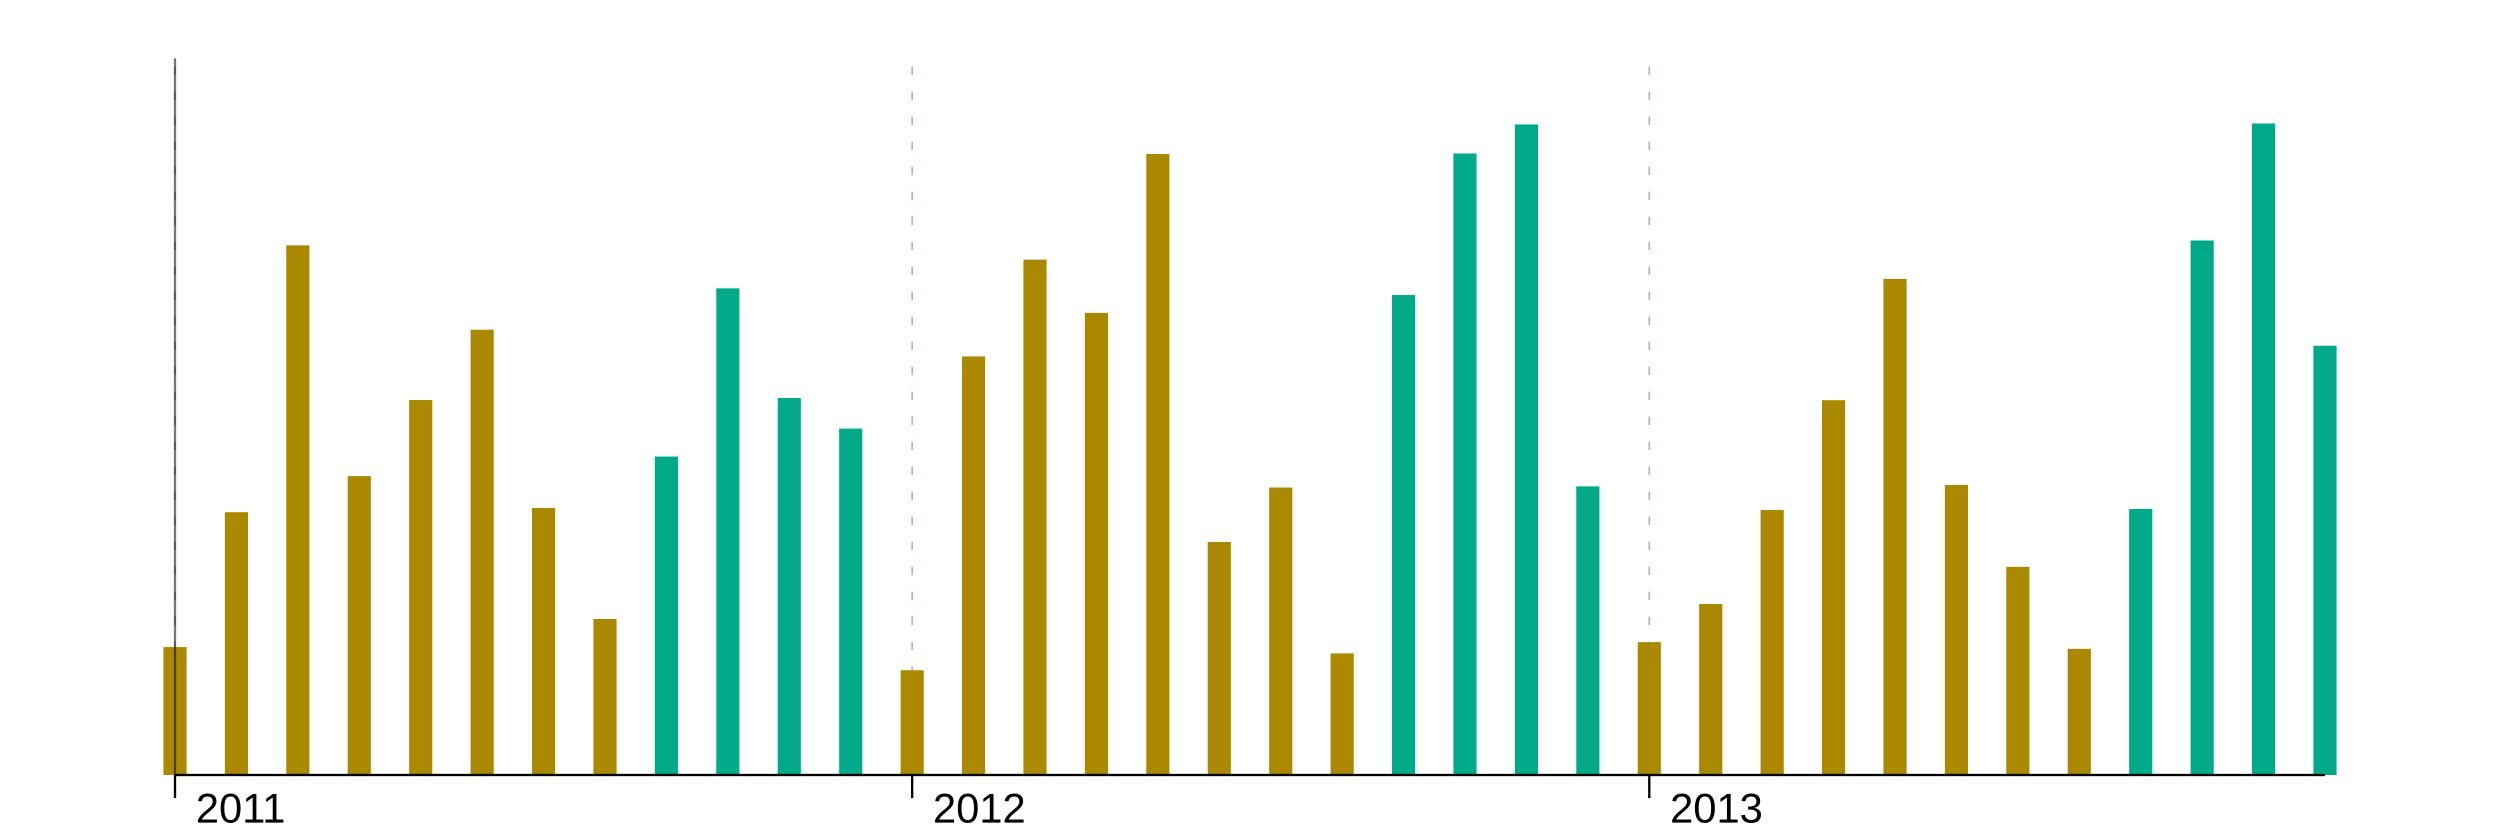
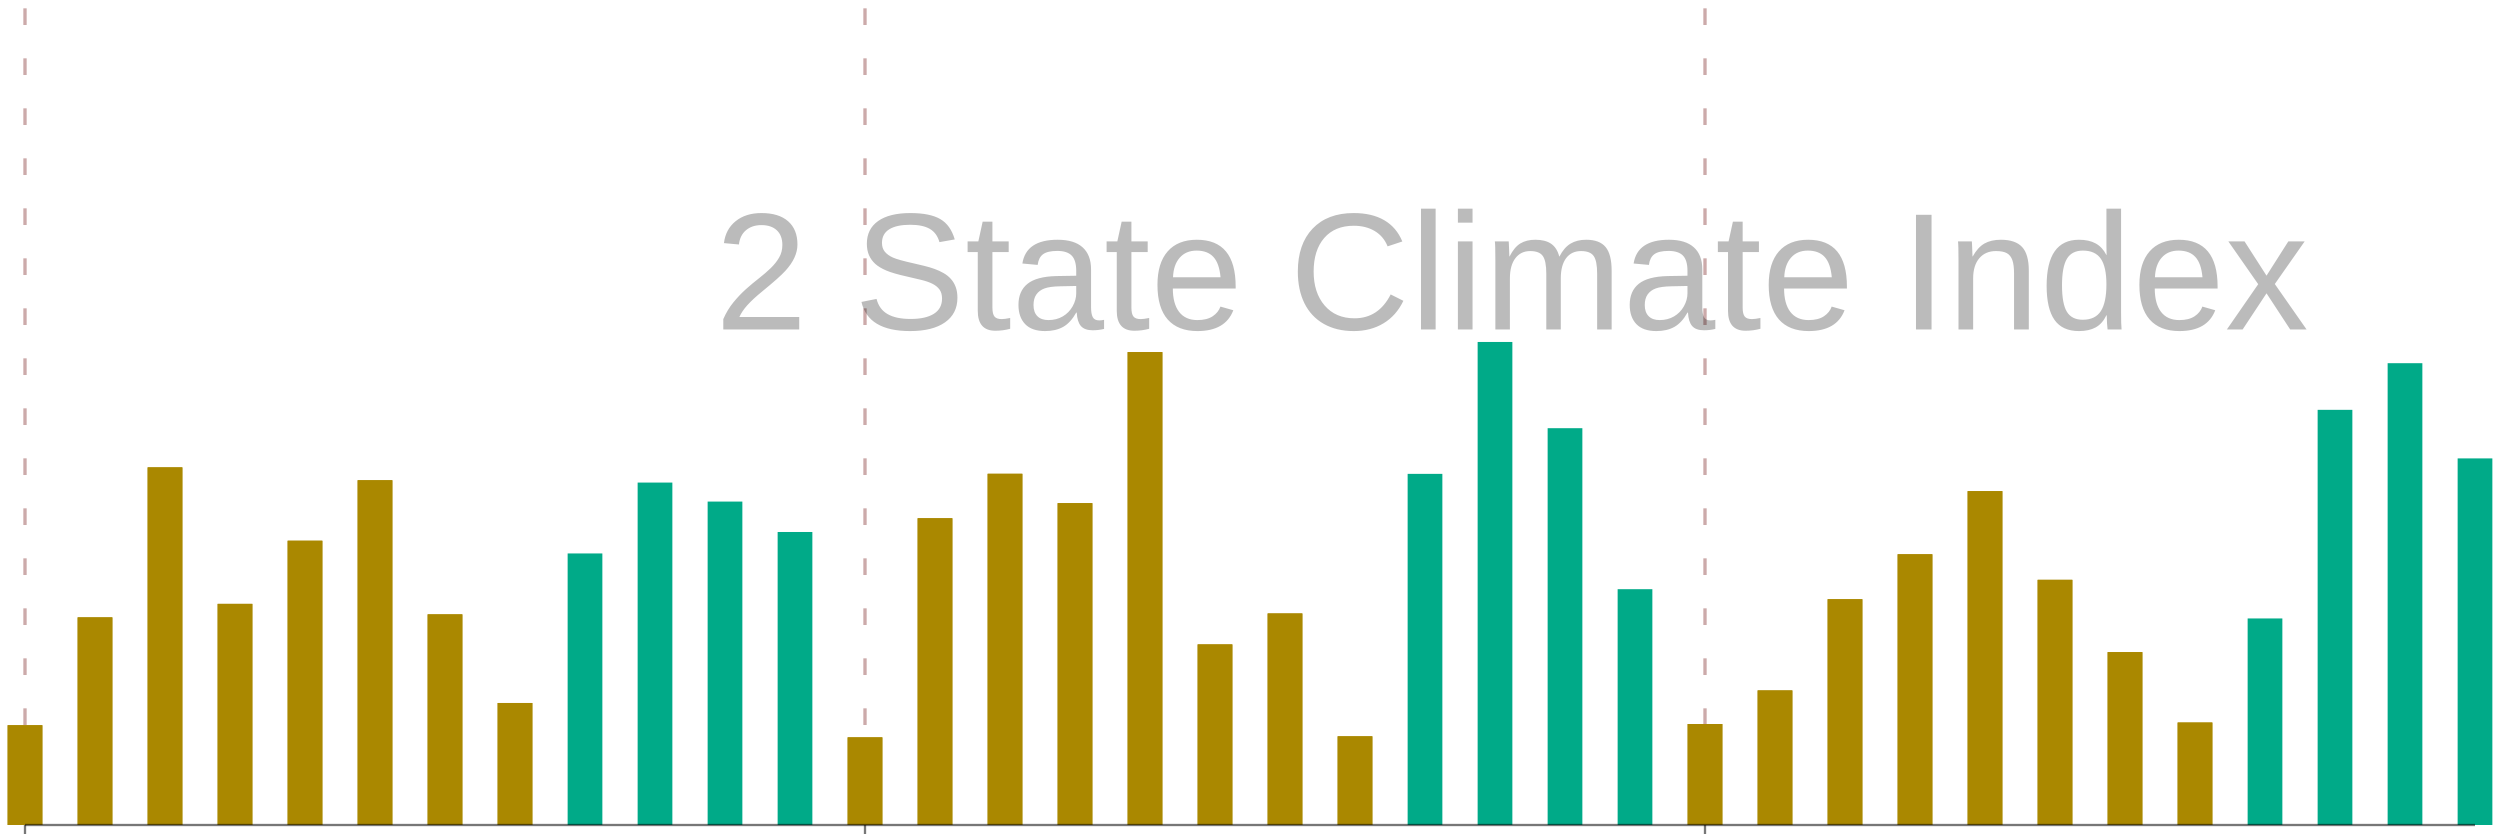
- <svg xmlns="http://www.w3.org/2000/svg" height="360.0" version="1.1" viewBox="0 0 1080.0 360.0" width="1080.0">
+ <svg xmlns="http://www.w3.org/2000/svg" height="360.0" version="1.1" viewBox="0 0 1080.0 360" width="1080.0">
  <g>
-     <g stroke-dasharray="3.6 7.2" stroke-width="0.72" stroke="#caa">
-       <line x1="75.60" x2="75.60" y1="334.80" y2="25.20" />
-       <line x1="394.05" x2="394.05" y1="334.80" y2="25.20" />
-       <line x1="712.49" x2="712.49" y1="334.80" y2="25.20" />
+     <g stroke-dasharray="7.2 14.4" stroke-width="1.44" stroke="#caa">
+       <line x1="10.80" x2="10.80" y1="356.40" y2="3.60" />
+       <line x1="373.68" x2="373.68" y1="356.40" y2="3.60" />
+       <line x1="736.56" x2="736.56" y1="356.40" y2="3.60" />
    </g>
-     <g fill="none" stroke-width="10" stroke="#00aa88">
-       <line x1="75.60" x2="75.60" y1="334.80" y2="334.80" />
-       <line x1="102.14" x2="102.14" y1="334.80" y2="334.80" />
-       <line x1="128.67" x2="128.67" y1="334.80" y2="334.80" />
-       <line x1="155.21" x2="155.21" y1="334.80" y2="334.80" />
-       <line x1="181.75" x2="181.75" y1="334.80" y2="334.80" />
-       <line x1="208.29" x2="208.29" y1="334.80" y2="334.80" />
-       <line x1="234.82" x2="234.82" y1="334.80" y2="334.80" />
-       <line x1="261.36" x2="261.36" y1="334.80" y2="334.80" />
-       <line x1="287.90" x2="287.90" y1="197.23" y2="334.80" />
-       <line x1="314.43" x2="314.43" y1="124.57" y2="334.80" />
-       <line x1="340.97" x2="340.97" y1="171.93" y2="334.80" />
-       <line x1="367.51" x2="367.51" y1="185.15" y2="334.80" />
-       <line x1="394.05" x2="394.05" y1="334.80" y2="334.80" />
-       <line x1="420.58" x2="420.58" y1="334.80" y2="334.80" />
-       <line x1="447.12" x2="447.12" y1="334.80" y2="334.80" />
-       <line x1="473.66" x2="473.66" y1="334.80" y2="334.80" />
-       <line x1="500.19" x2="500.19" y1="334.80" y2="334.80" />
-       <line x1="526.73" x2="526.73" y1="334.80" y2="334.80" />
-       <line x1="553.27" x2="553.27" y1="334.80" y2="334.80" />
-       <line x1="579.81" x2="579.81" y1="334.80" y2="334.80" />
-       <line x1="606.34" x2="606.34" y1="127.45" y2="334.80" />
-       <line x1="632.88" x2="632.88" y1="66.29" y2="334.80" />
-       <line x1="659.42" x2="659.42" y1="53.76" y2="334.80" />
-       <line x1="685.95" x2="685.95" y1="210.13" y2="334.80" />
-       <line x1="712.49" x2="712.49" y1="334.80" y2="334.80" />
-       <line x1="739.03" x2="739.03" y1="334.80" y2="334.80" />
-       <line x1="765.57" x2="765.57" y1="334.80" y2="334.80" />
-       <line x1="792.10" x2="792.10" y1="334.80" y2="334.80" />
-       <line x1="818.64" x2="818.64" y1="334.80" y2="334.80" />
-       <line x1="845.18" x2="845.18" y1="334.80" y2="334.80" />
-       <line x1="871.71" x2="871.71" y1="334.80" y2="334.80" />
-       <line x1="898.25" x2="898.25" y1="334.80" y2="334.80" />
-       <line x1="924.79" x2="924.79" y1="219.89" y2="334.80" />
-       <line x1="951.33" x2="951.33" y1="103.90" y2="334.80" />
-       <line x1="977.86" x2="977.86" y1="53.35" y2="334.80" />
-       <line x1="1004.40" x2="1004.40" y1="149.36" y2="334.80" />
+     <g>
+       <text dominant-baseline="hanging" dx="-72.0" dy="72.0" fill="#0004" font-family="Arial, sans-serif" font-size="72" stroke-width="2.4" stroke="none" text-anchor="end" text="2 State Climate Index" x="1069.20" y="20.40">2 State Climate Index</text>
    </g>
-     <g fill="none" stroke-width="10" stroke="#aa8800">
-       <line x1="75.60" x2="75.60" y1="279.53" y2="334.80" />
-       <line x1="102.14" x2="102.14" y1="221.28" y2="334.80" />
-       <line x1="128.67" x2="128.67" y1="105.99" y2="334.80" />
-       <line x1="155.21" x2="155.21" y1="205.70" y2="334.80" />
-       <line x1="181.75" x2="181.75" y1="172.82" y2="334.80" />
-       <line x1="208.29" x2="208.29" y1="142.42" y2="334.80" />
-       <line x1="234.82" x2="234.82" y1="219.45" y2="334.80" />
-       <line x1="261.36" x2="261.36" y1="267.41" y2="334.80" />
-       <line x1="287.90" x2="287.90" y1="334.80" y2="334.80" />
-       <line x1="314.43" x2="314.43" y1="334.80" y2="334.80" />
-       <line x1="340.97" x2="340.97" y1="334.80" y2="334.80" />
-       <line x1="367.51" x2="367.51" y1="334.80" y2="334.80" />
-       <line x1="394.05" x2="394.05" y1="289.54" y2="334.80" />
-       <line x1="420.58" x2="420.58" y1="153.97" y2="334.80" />
-       <line x1="447.12" x2="447.12" y1="112.17" y2="334.80" />
-       <line x1="473.66" x2="473.66" y1="135.14" y2="334.80" />
-       <line x1="500.19" x2="500.19" y1="66.54" y2="334.80" />
-       <line x1="526.73" x2="526.73" y1="234.15" y2="334.80" />
-       <line x1="553.27" x2="553.27" y1="210.61" y2="334.80" />
-       <line x1="579.81" x2="579.81" y1="282.28" y2="334.80" />
-       <line x1="606.34" x2="606.34" y1="334.80" y2="334.80" />
-       <line x1="632.88" x2="632.88" y1="334.80" y2="334.80" />
-       <line x1="659.42" x2="659.42" y1="334.80" y2="334.80" />
-       <line x1="685.95" x2="685.95" y1="334.80" y2="334.80" />
-       <line x1="712.49" x2="712.49" y1="277.39" y2="334.80" />
-       <line x1="739.03" x2="739.03" y1="260.94" y2="334.80" />
-       <line x1="765.57" x2="765.57" y1="220.32" y2="334.80" />
-       <line x1="792.10" x2="792.10" y1="172.88" y2="334.80" />
-       <line x1="818.64" x2="818.64" y1="120.47" y2="334.80" />
-       <line x1="845.18" x2="845.18" y1="209.48" y2="334.80" />
-       <line x1="871.71" x2="871.71" y1="244.86" y2="334.80" />
-       <line x1="898.25" x2="898.25" y1="280.30" y2="334.80" />
-       <line x1="924.79" x2="924.79" y1="334.80" y2="334.80" />
-       <line x1="951.33" x2="951.33" y1="334.80" y2="334.80" />
-       <line x1="977.86" x2="977.86" y1="334.80" y2="334.80" />
-       <line x1="1004.40" x2="1004.40" y1="334.80" y2="334.80" />
+     <g fill="none" stroke-width="15.0" stroke="#00aa88">
+       <line x1="10.80" x2="10.80" y1="356.40" y2="356.40" />
+       <line x1="41.04" x2="41.04" y1="356.40" y2="356.40" />
+       <line x1="71.28" x2="71.28" y1="356.40" y2="356.40" />
+       <line x1="101.52" x2="101.52" y1="356.40" y2="356.40" />
+       <line x1="131.76" x2="131.76" y1="356.40" y2="356.40" />
+       <line x1="162.00" x2="162.00" y1="356.40" y2="356.40" />
+       <line x1="192.24" x2="192.24" y1="356.40" y2="356.40" />
+       <line x1="222.48" x2="222.48" y1="356.40" y2="356.40" />
+       <line x1="252.72" x2="252.72" y1="239.09" y2="356.40" />
+       <line x1="282.96" x2="282.96" y1="208.47" y2="356.40" />
+       <line x1="313.20" x2="313.20" y1="216.68" y2="356.40" />
+       <line x1="343.44" x2="343.44" y1="229.82" y2="356.40" />
+       <line x1="373.68" x2="373.68" y1="356.40" y2="356.40" />
+       <line x1="403.92" x2="403.92" y1="356.40" y2="356.40" />
+       <line x1="434.16" x2="434.16" y1="356.40" y2="356.40" />
+       <line x1="464.40" x2="464.40" y1="356.40" y2="356.40" />
+       <line x1="494.64" x2="494.64" y1="356.40" y2="356.40" />
+       <line x1="524.88" x2="524.88" y1="356.40" y2="356.40" />
+       <line x1="555.12" x2="555.12" y1="356.40" y2="356.40" />
+       <line x1="585.36" x2="585.36" y1="356.40" y2="356.40" />
+       <line x1="615.60" x2="615.60" y1="204.71" y2="356.40" />
+       <line x1="645.84" x2="645.84" y1="147.73" y2="356.40" />
+       <line x1="676.08" x2="676.08" y1="184.98" y2="356.40" />
+       <line x1="706.32" x2="706.32" y1="254.53" y2="356.40" />
+       <line x1="736.56" x2="736.56" y1="356.40" y2="356.40" />
+       <line x1="766.80" x2="766.80" y1="356.40" y2="356.40" />
+       <line x1="797.04" x2="797.04" y1="356.40" y2="356.40" />
+       <line x1="827.28" x2="827.28" y1="356.40" y2="356.40" />
+       <line x1="857.52" x2="857.52" y1="356.40" y2="356.40" />
+       <line x1="887.76" x2="887.76" y1="356.40" y2="356.40" />
+       <line x1="918.00" x2="918.00" y1="356.40" y2="356.40" />
+       <line x1="948.24" x2="948.24" y1="356.40" y2="356.40" />
+       <line x1="978.48" x2="978.48" y1="267.17" y2="356.40" />
+       <line x1="1008.72" x2="1008.72" y1="177.05" y2="356.40" />
+       <line x1="1038.96" x2="1038.96" y1="156.90" y2="356.40" />
+       <line x1="1069.20" x2="1069.20" y1="198.03" y2="356.40" />
    </g>
-     <g stroke="black">
-       <line x1="75.60" x2="75.60" y1="334.80" y2="344.80" />
-       <line x1="394.05" x2="394.05" y1="334.80" y2="344.80" />
-       <line x1="712.49" x2="712.49" y1="334.80" y2="344.80" />
-       <g fill="black" font-family="Arial, sans-serif" font-size="18.0" stroke="none" text-anchor="start" transform="translate(9.0 0.0)">
-         <text x="75.60" y="355.37">2011</text>
-         <text x="394.05" y="355.37">2012</text>
-         <text x="712.49" y="355.37">2013</text>
-       </g>
-       <line x1="75.60" x2="1004.40" y1="334.80" y2="334.80" />
+     <g fill="none" stroke-width="15.0" stroke="#aa8800">
+       <line x1="10.80" x2="10.80" y1="313.29" y2="356.40" />
+       <line x1="41.04" x2="41.04" y1="266.70" y2="356.40" />
+       <line x1="71.28" x2="71.28" y1="201.90" y2="356.40" />
+       <line x1="101.52" x2="101.52" y1="260.87" y2="356.40" />
+       <line x1="131.76" x2="131.76" y1="233.59" y2="356.40" />
+       <line x1="162.00" x2="162.00" y1="207.46" y2="356.40" />
+       <line x1="192.24" x2="192.24" y1="265.40" y2="356.40" />
+       <line x1="222.48" x2="222.48" y1="303.69" y2="356.40" />
+       <line x1="252.72" x2="252.72" y1="356.40" y2="356.40" />
+       <line x1="282.96" x2="282.96" y1="356.40" y2="356.40" />
+       <line x1="313.20" x2="313.20" y1="356.40" y2="356.40" />
+       <line x1="343.44" x2="343.44" y1="356.40" y2="356.40" />
+       <line x1="373.68" x2="373.68" y1="318.53" y2="356.40" />
+       <line x1="403.92" x2="403.92" y1="223.88" y2="356.40" />
+       <line x1="434.16" x2="434.16" y1="204.67" y2="356.40" />
+       <line x1="464.40" x2="464.40" y1="217.36" y2="356.40" />
+       <line x1="494.64" x2="494.64" y1="152.10" y2="356.40" />
+       <line x1="524.88" x2="524.88" y1="278.38" y2="356.40" />
+       <line x1="555.12" x2="555.12" y1="265.01" y2="356.40" />
+       <line x1="585.36" x2="585.36" y1="318.08" y2="356.40" />
+       <line x1="615.60" x2="615.60" y1="356.40" y2="356.40" />
+       <line x1="645.84" x2="645.84" y1="356.40" y2="356.40" />
+       <line x1="676.08" x2="676.08" y1="356.40" y2="356.40" />
+       <line x1="706.32" x2="706.32" y1="356.40" y2="356.40" />
+       <line x1="736.56" x2="736.56" y1="312.77" y2="356.40" />
+       <line x1="766.80" x2="766.80" y1="298.26" y2="356.40" />
+       <line x1="797.04" x2="797.04" y1="258.86" y2="356.40" />
+       <line x1="827.28" x2="827.28" y1="239.44" y2="356.40" />
+       <line x1="857.52" x2="857.52" y1="212.16" y2="356.40" />
+       <line x1="887.76" x2="887.76" y1="250.48" y2="356.40" />
+       <line x1="918.00" x2="918.00" y1="281.71" y2="356.40" />
+       <line x1="948.24" x2="948.24" y1="312.13" y2="356.40" />
+       <line x1="978.48" x2="978.48" y1="356.40" y2="356.40" />
+       <line x1="1008.72" x2="1008.72" y1="356.40" y2="356.40" />
+       <line x1="1038.96" x2="1038.96" y1="356.40" y2="356.40" />
+       <line x1="1069.20" x2="1069.20" y1="356.40" y2="356.40" />
+     </g>
+     <g fill="none" stroke-width="15.0" stroke="#aa8800">
+       <line x1="10.80" x2="10.80" y1="313.29" y2="356.40" />
+       <line x1="41.04" x2="41.04" y1="266.70" y2="356.40" />
+       <line x1="71.28" x2="71.28" y1="201.90" y2="356.40" />
+       <line x1="101.52" x2="101.52" y1="260.87" y2="356.40" />
+       <line x1="131.76" x2="131.76" y1="233.59" y2="356.40" />
+       <line x1="162.00" x2="162.00" y1="207.46" y2="356.40" />
+       <line x1="192.24" x2="192.24" y1="265.40" y2="356.40" />
+       <line x1="222.48" x2="222.48" y1="303.69" y2="356.40" />
+       <line x1="252.72" x2="252.72" y1="356.40" y2="356.40" />
+       <line x1="282.96" x2="282.96" y1="356.40" y2="356.40" />
+       <line x1="313.20" x2="313.20" y1="356.40" y2="356.40" />
+       <line x1="343.44" x2="343.44" y1="356.40" y2="356.40" />
+       <line x1="373.68" x2="373.68" y1="318.53" y2="356.40" />
+       <line x1="403.92" x2="403.92" y1="223.88" y2="356.40" />
+       <line x1="434.16" x2="434.16" y1="204.67" y2="356.40" />
+       <line x1="464.40" x2="464.40" y1="217.36" y2="356.40" />
+       <line x1="494.64" x2="494.64" y1="152.10" y2="356.40" />
+       <line x1="524.88" x2="524.88" y1="278.38" y2="356.40" />
+       <line x1="555.12" x2="555.12" y1="265.01" y2="356.40" />
+       <line x1="585.36" x2="585.36" y1="318.08" y2="356.40" />
+       <line x1="615.60" x2="615.60" y1="356.40" y2="356.40" />
+       <line x1="645.84" x2="645.84" y1="356.40" y2="356.40" />
+       <line x1="676.08" x2="676.08" y1="356.40" y2="356.40" />
+       <line x1="706.32" x2="706.32" y1="356.40" y2="356.40" />
+       <line x1="736.56" x2="736.56" y1="312.77" y2="356.40" />
+       <line x1="766.80" x2="766.80" y1="298.26" y2="356.40" />
+       <line x1="797.04" x2="797.04" y1="258.86" y2="356.40" />
+       <line x1="827.28" x2="827.28" y1="239.44" y2="356.40" />
+       <line x1="857.52" x2="857.52" y1="212.16" y2="356.40" />
+       <line x1="887.76" x2="887.76" y1="250.48" y2="356.40" />
+       <line x1="918.00" x2="918.00" y1="281.71" y2="356.40" />
+       <line x1="948.24" x2="948.24" y1="312.13" y2="356.40" />
+       <line x1="978.48" x2="978.48" y1="356.40" y2="356.40" />
+       <line x1="1008.72" x2="1008.72" y1="356.40" y2="356.40" />
+       <line x1="1038.96" x2="1038.96" y1="356.40" y2="356.40" />
+       <line x1="1069.20" x2="1069.20" y1="356.40" y2="356.40" />
    </g>
    <g stroke="#0008">
-       <g fill="black" font-family="Arial, sans-serif" font-size="18.0" stroke="none" text-anchor="end" />
-       <line x1="75.60" x2="75.60" y1="334.80" y2="25.20" />
+       <line x1="10.80" x2="10.80" y1="356.40" y2="366.40" />
+       <line x1="373.68" x2="373.68" y1="356.40" y2="366.40" />
+       <line x1="736.56" x2="736.56" y1="356.40" y2="366.40" />
+       <g fill="black" font-family="Arial, sans-serif" font-size="36.0" stroke="none" text-anchor="start" transform="translate(18.0 0.0)">
+         <text x="10.80" y="397.54">2011</text>
+         <text x="373.68" y="397.54">2012</text>
+         <text x="736.56" y="397.54">2013</text>
+       </g>
+       <line x1="10.80" x2="1069.20" y1="356.40" y2="356.40" />
    </g>
  </g>
</svg>
